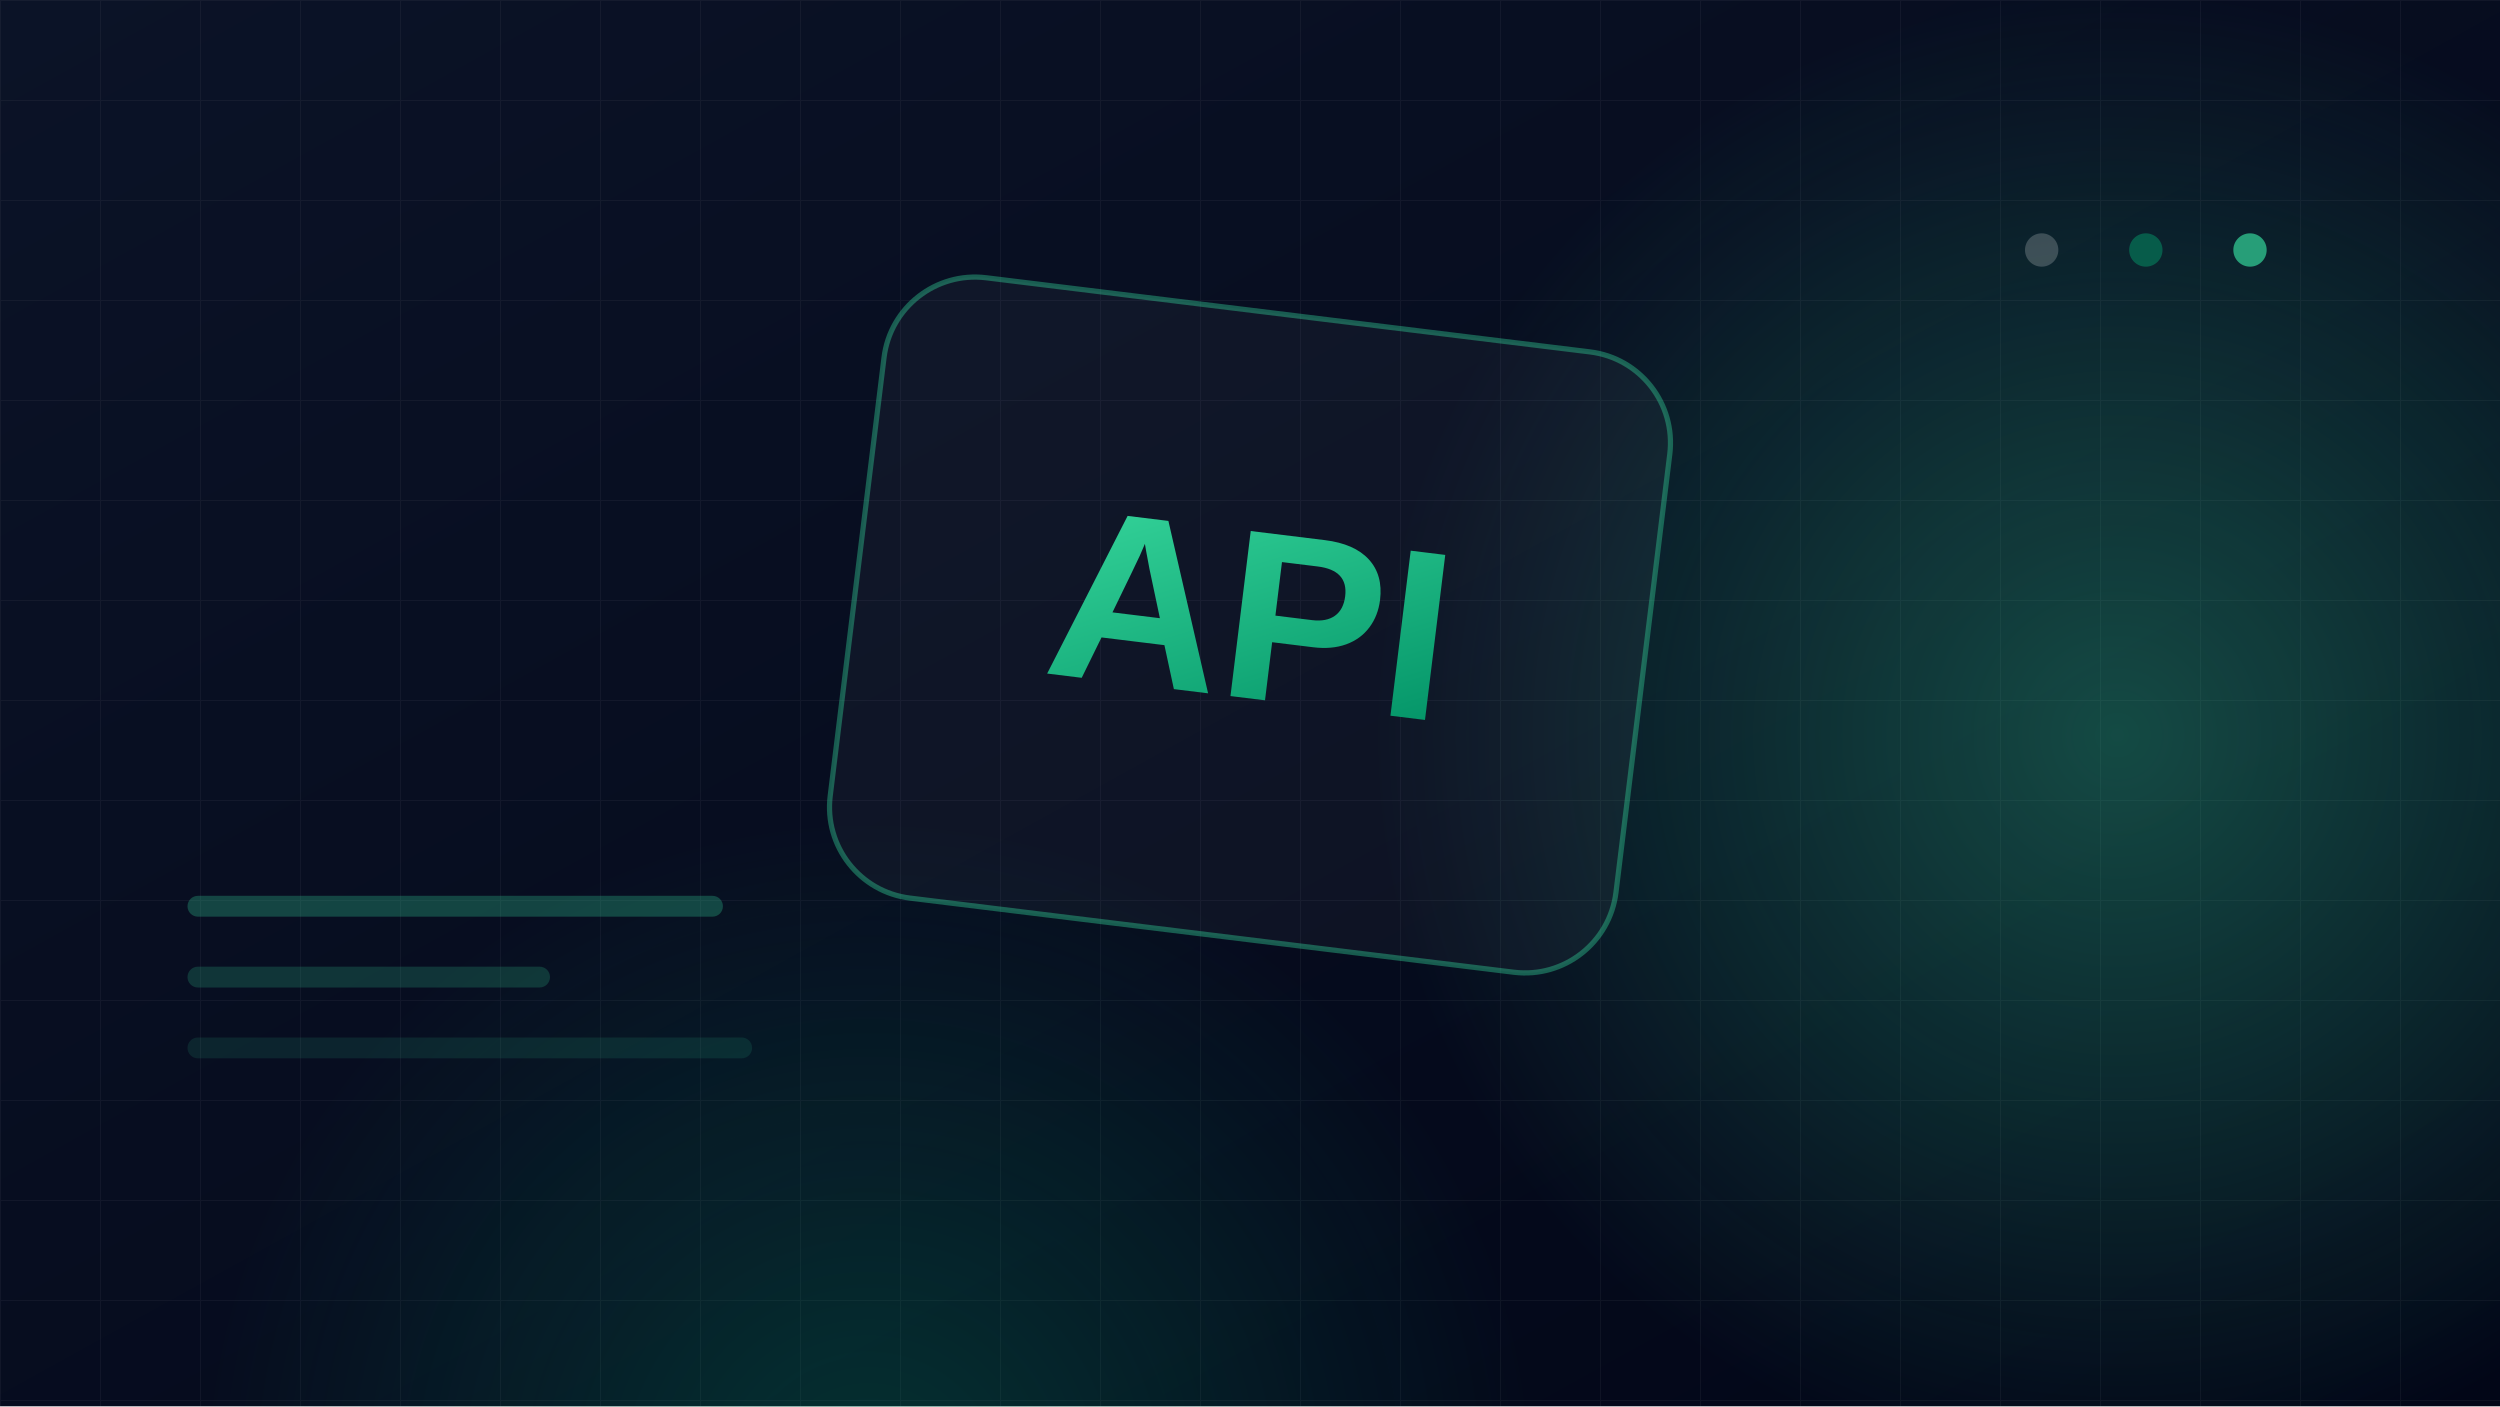
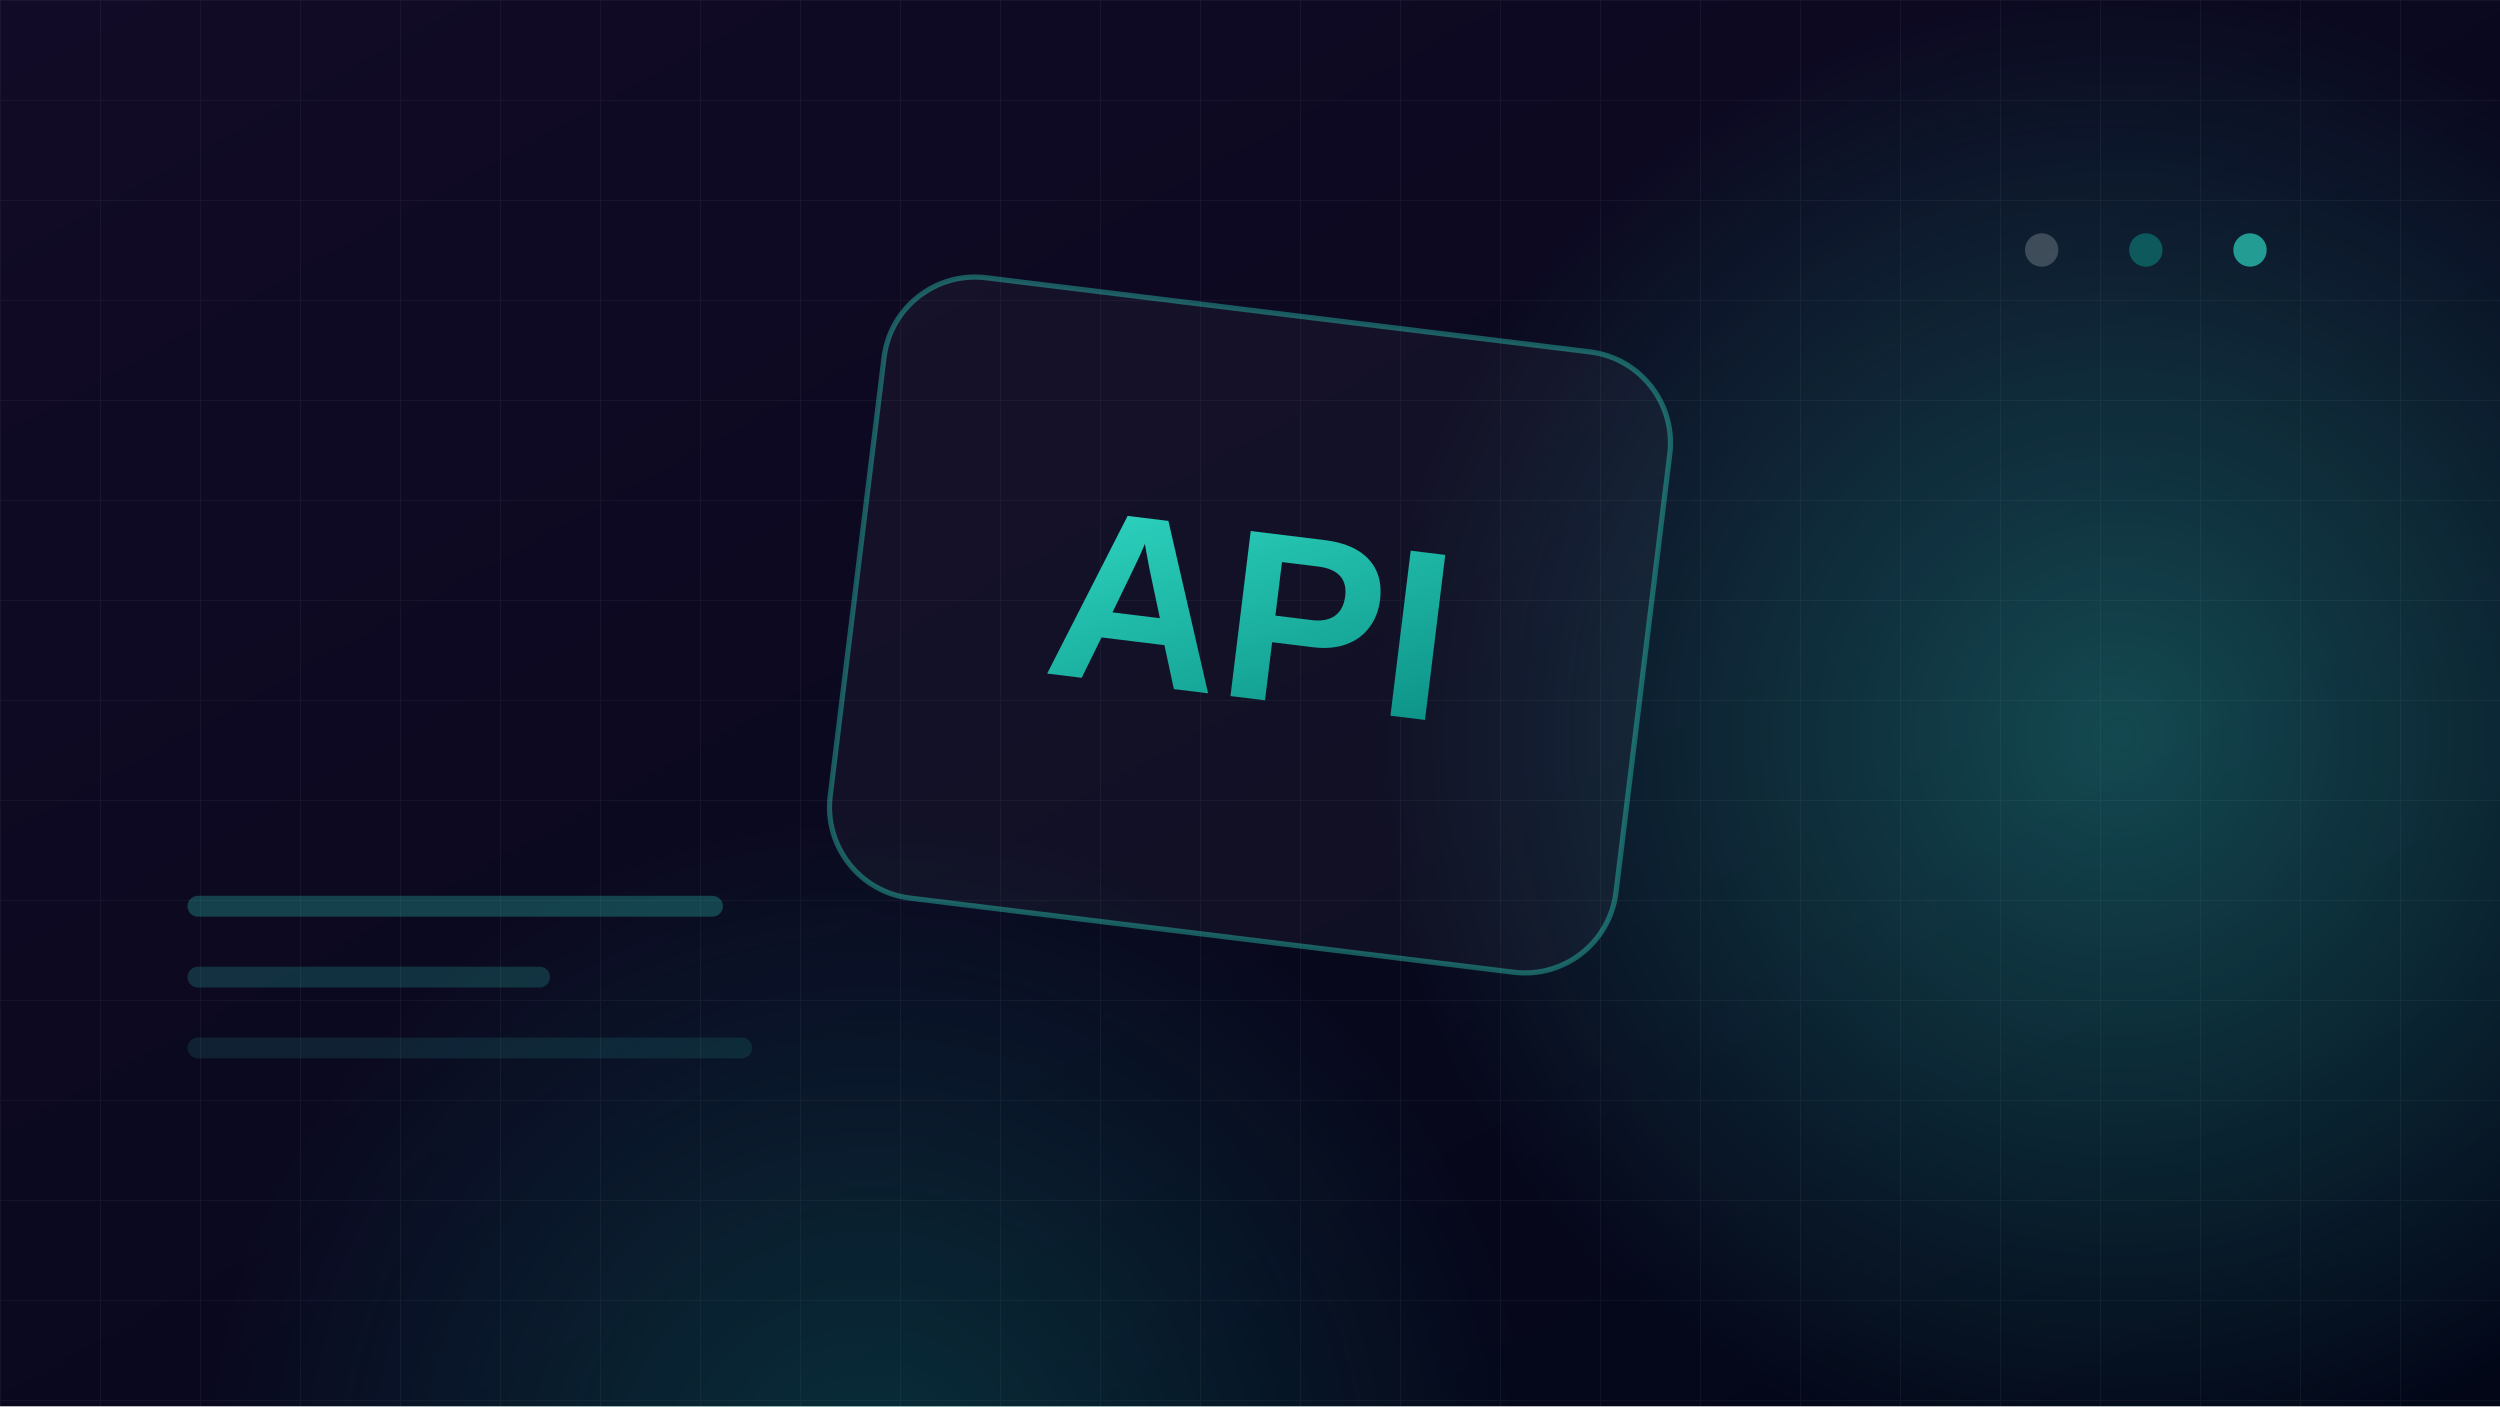
<svg xmlns="http://www.w3.org/2000/svg" width="1200" height="675" viewBox="0 0 1200 675">
  <defs>
    <linearGradient id="bg" x1="0" y1="0" x2="1" y2="1">
-       <stop offset="0" stop-color="#0b1327" />
+       <stop offset="0" stop-color="#120b27" />
      <stop offset="1" stop-color="#020617" />
    </linearGradient>
    <radialGradient id="glow1" cx="0.5" cy="0.5" r="0.5">
-       <stop offset="0" stop-color="#34d399" stop-opacity="0.32" />
-       <stop offset="1" stop-color="#34d399" stop-opacity="0" />
+       <stop offset="0" stop-color="#2dd4bf" stop-opacity="0.32" />
+       <stop offset="1" stop-color="#2dd4bf" stop-opacity="0" />
    </radialGradient>
    <radialGradient id="glow2" cx="0.5" cy="0.5" r="0.5">
-       <stop offset="0" stop-color="#059669" stop-opacity="0.28" />
-       <stop offset="1" stop-color="#059669" stop-opacity="0" />
+       <stop offset="0" stop-color="#0d9488" stop-opacity="0.28" />
+       <stop offset="1" stop-color="#0d9488" stop-opacity="0" />
    </radialGradient>
    <linearGradient id="mono" x1="0" y1="0" x2="1" y2="1">
-       <stop offset="0" stop-color="#34d399" />
-       <stop offset="1" stop-color="#059669" />
+       <stop offset="0" stop-color="#2dd4bf" />
+       <stop offset="1" stop-color="#0d9488" />
    </linearGradient>
    <pattern id="grid" width="48" height="48" patternUnits="userSpaceOnUse">
      <path d="M 48 0 L 0 0 0 48" fill="none" stroke="#ffffff" stroke-opacity="0.045" stroke-width="1" />
    </pattern>
  </defs>
  <rect width="1200" height="675" fill="url(#bg)" />
  <rect width="1200" height="675" fill="url(#grid)" />
  <circle cx="1017" cy="353" r="360" fill="url(#glow1)" />
  <circle cx="417" cy="713" r="320" fill="url(#glow2)" />
  <g transform="rotate(7 600 300)">
-     <rect x="410" y="150" width="380" height="300" rx="44" fill="#ffffff" fill-opacity="0.035" stroke="#34d399" stroke-opacity="0.4" stroke-width="2.5" />
+     <rect x="410" y="150" width="380" height="300" rx="44" fill="#ffffff" fill-opacity="0.035" stroke="#2dd4bf" stroke-opacity="0.4" stroke-width="2.5" />
    <text x="600" y="335" text-anchor="middle" font-family="'Segoe UI',Arial,sans-serif" font-size="116" font-weight="900" fill="url(#mono)">API</text>
  </g>
-   <rect x="90" y="430" width="257" height="10" rx="5" fill="#34d399" fill-opacity="0.28" />
-   <rect x="90" y="464" width="174" height="10" rx="5" fill="#34d399" fill-opacity="0.2" />
-   <rect x="90" y="498" width="271" height="10" rx="5" fill="#34d399" fill-opacity="0.12" />
-   <circle cx="1080" cy="120" r="8" fill="#34d399" fill-opacity="0.7" />
-   <circle cx="1030" cy="120" r="8" fill="#059669" fill-opacity="0.5" />
+   <rect x="90" y="430" width="257" height="10" rx="5" fill="#2dd4bf" fill-opacity="0.28" />
+   <rect x="90" y="464" width="174" height="10" rx="5" fill="#2dd4bf" fill-opacity="0.2" />
+   <rect x="90" y="498" width="271" height="10" rx="5" fill="#2dd4bf" fill-opacity="0.12" />
+   <circle cx="1080" cy="120" r="8" fill="#2dd4bf" fill-opacity="0.7" />
+   <circle cx="1030" cy="120" r="8" fill="#0d9488" fill-opacity="0.5" />
  <circle cx="980" cy="120" r="8" fill="#ffffff" fill-opacity="0.2" />
</svg>
